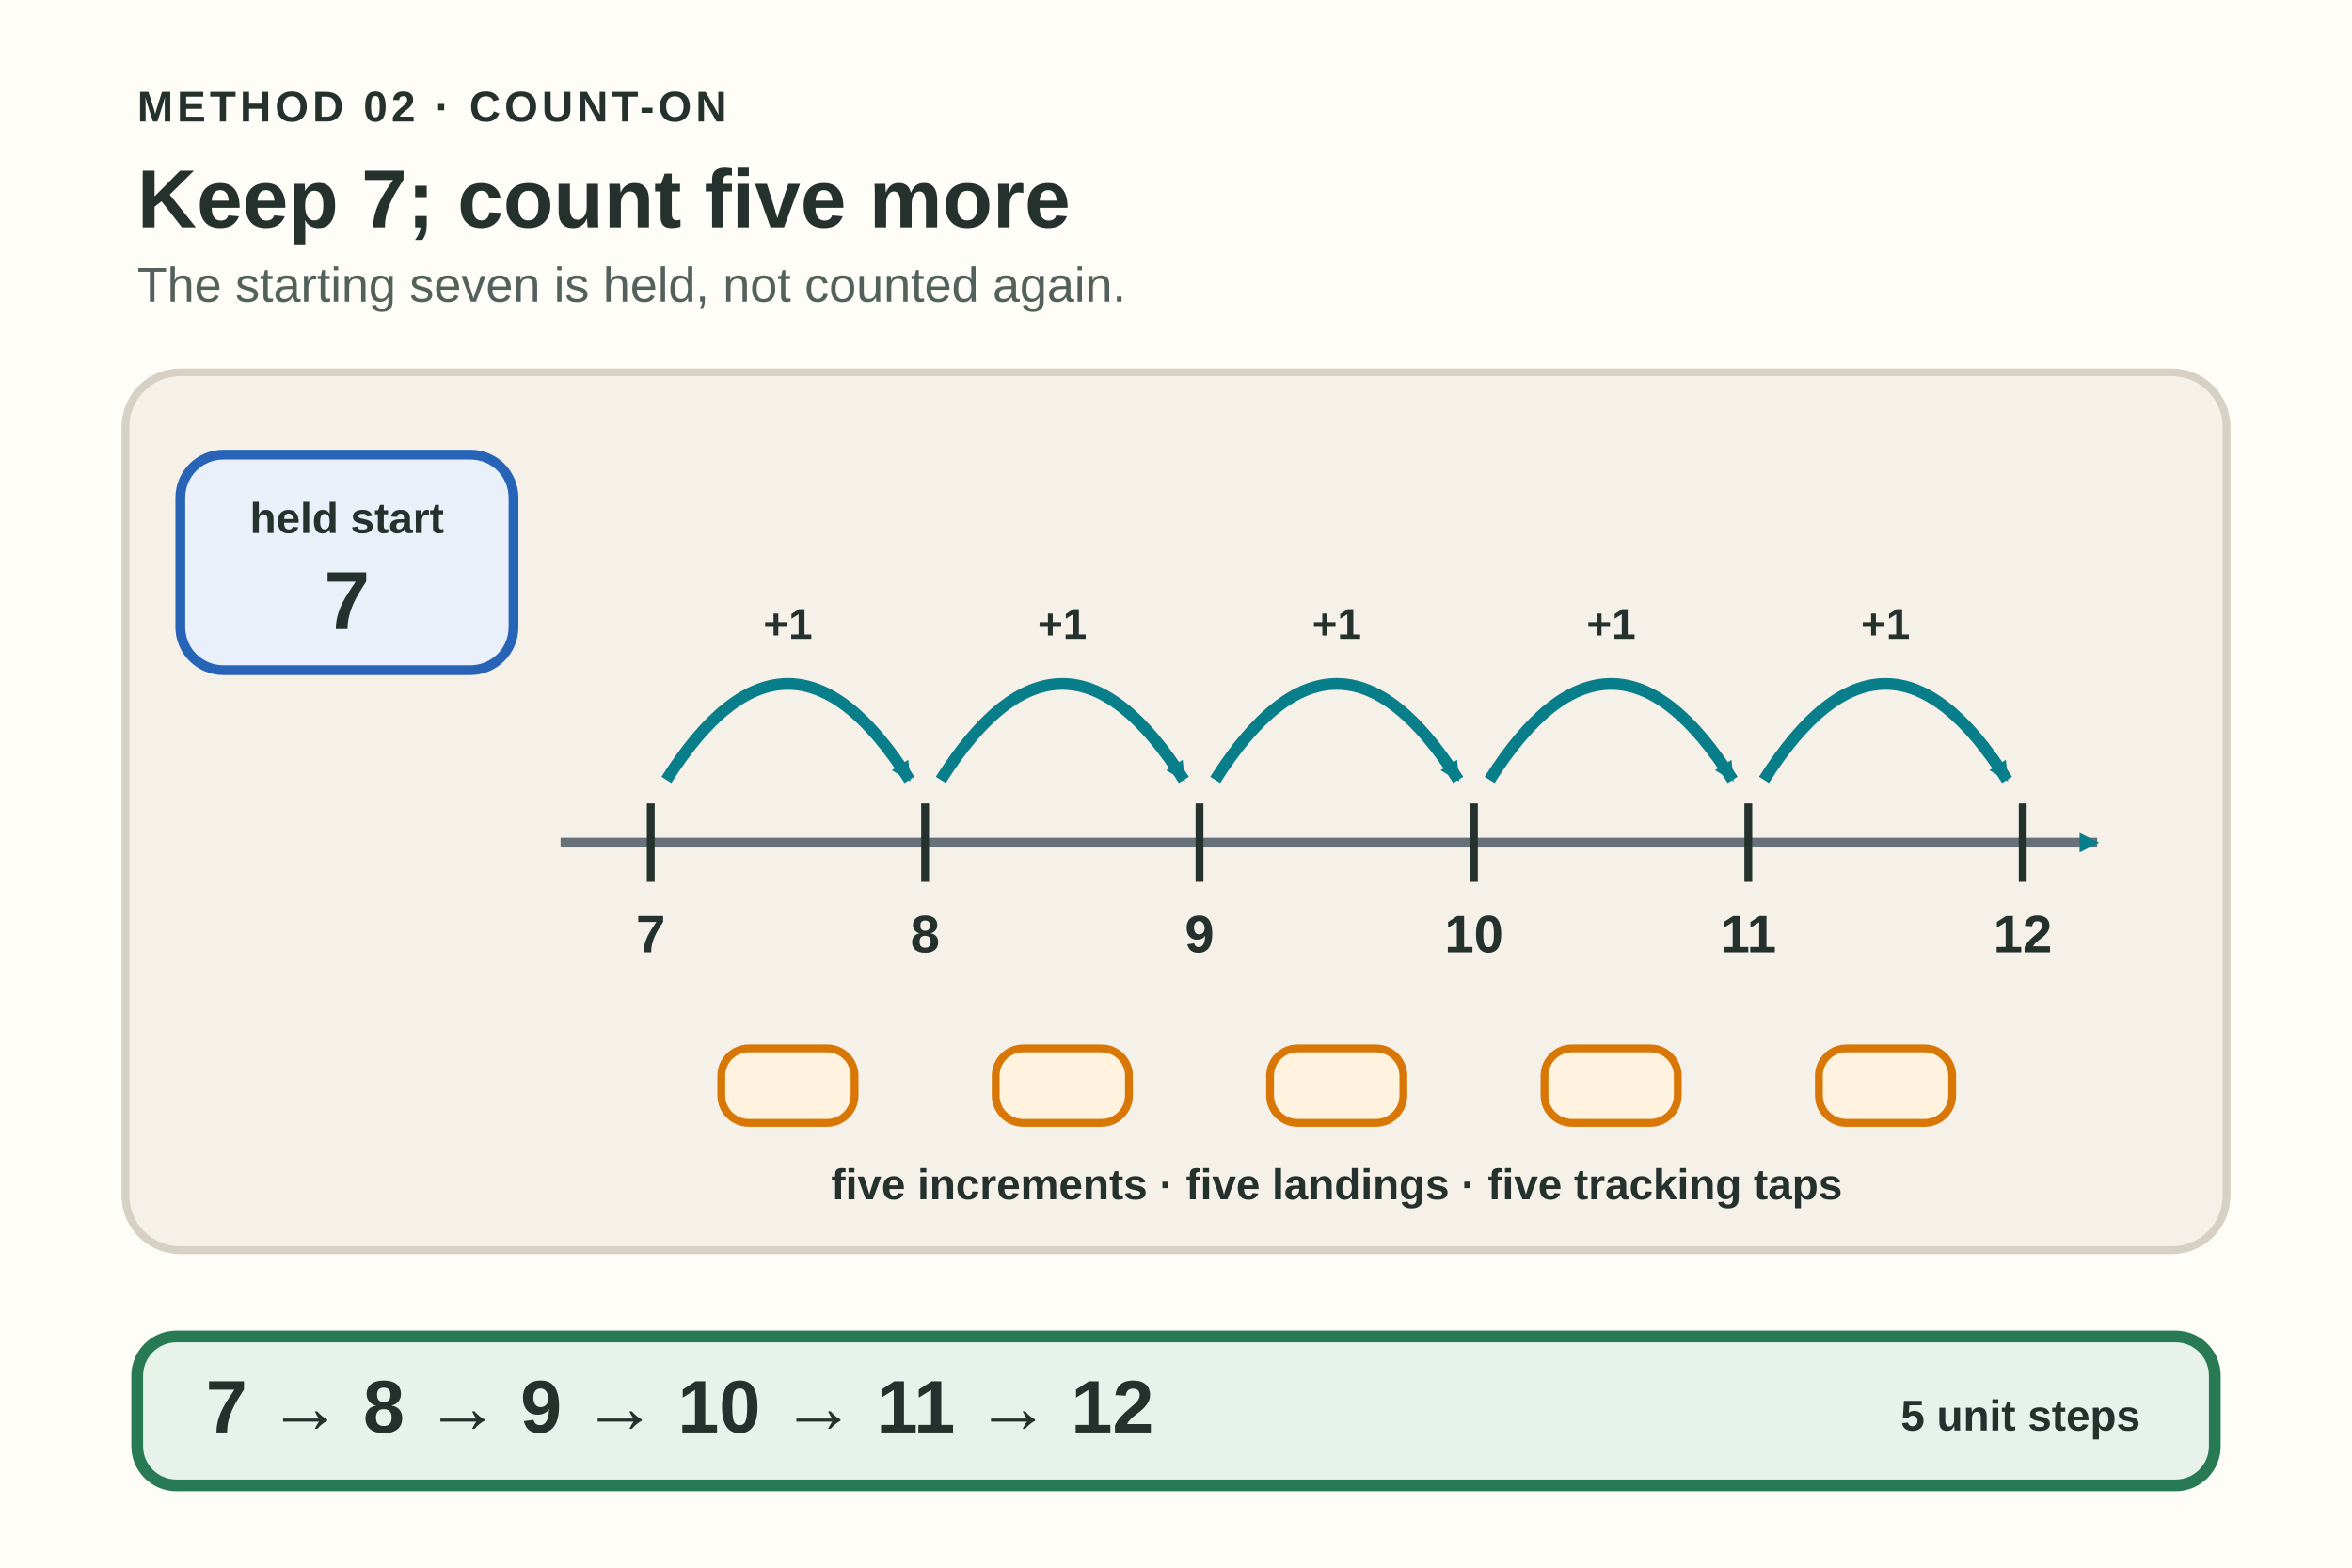
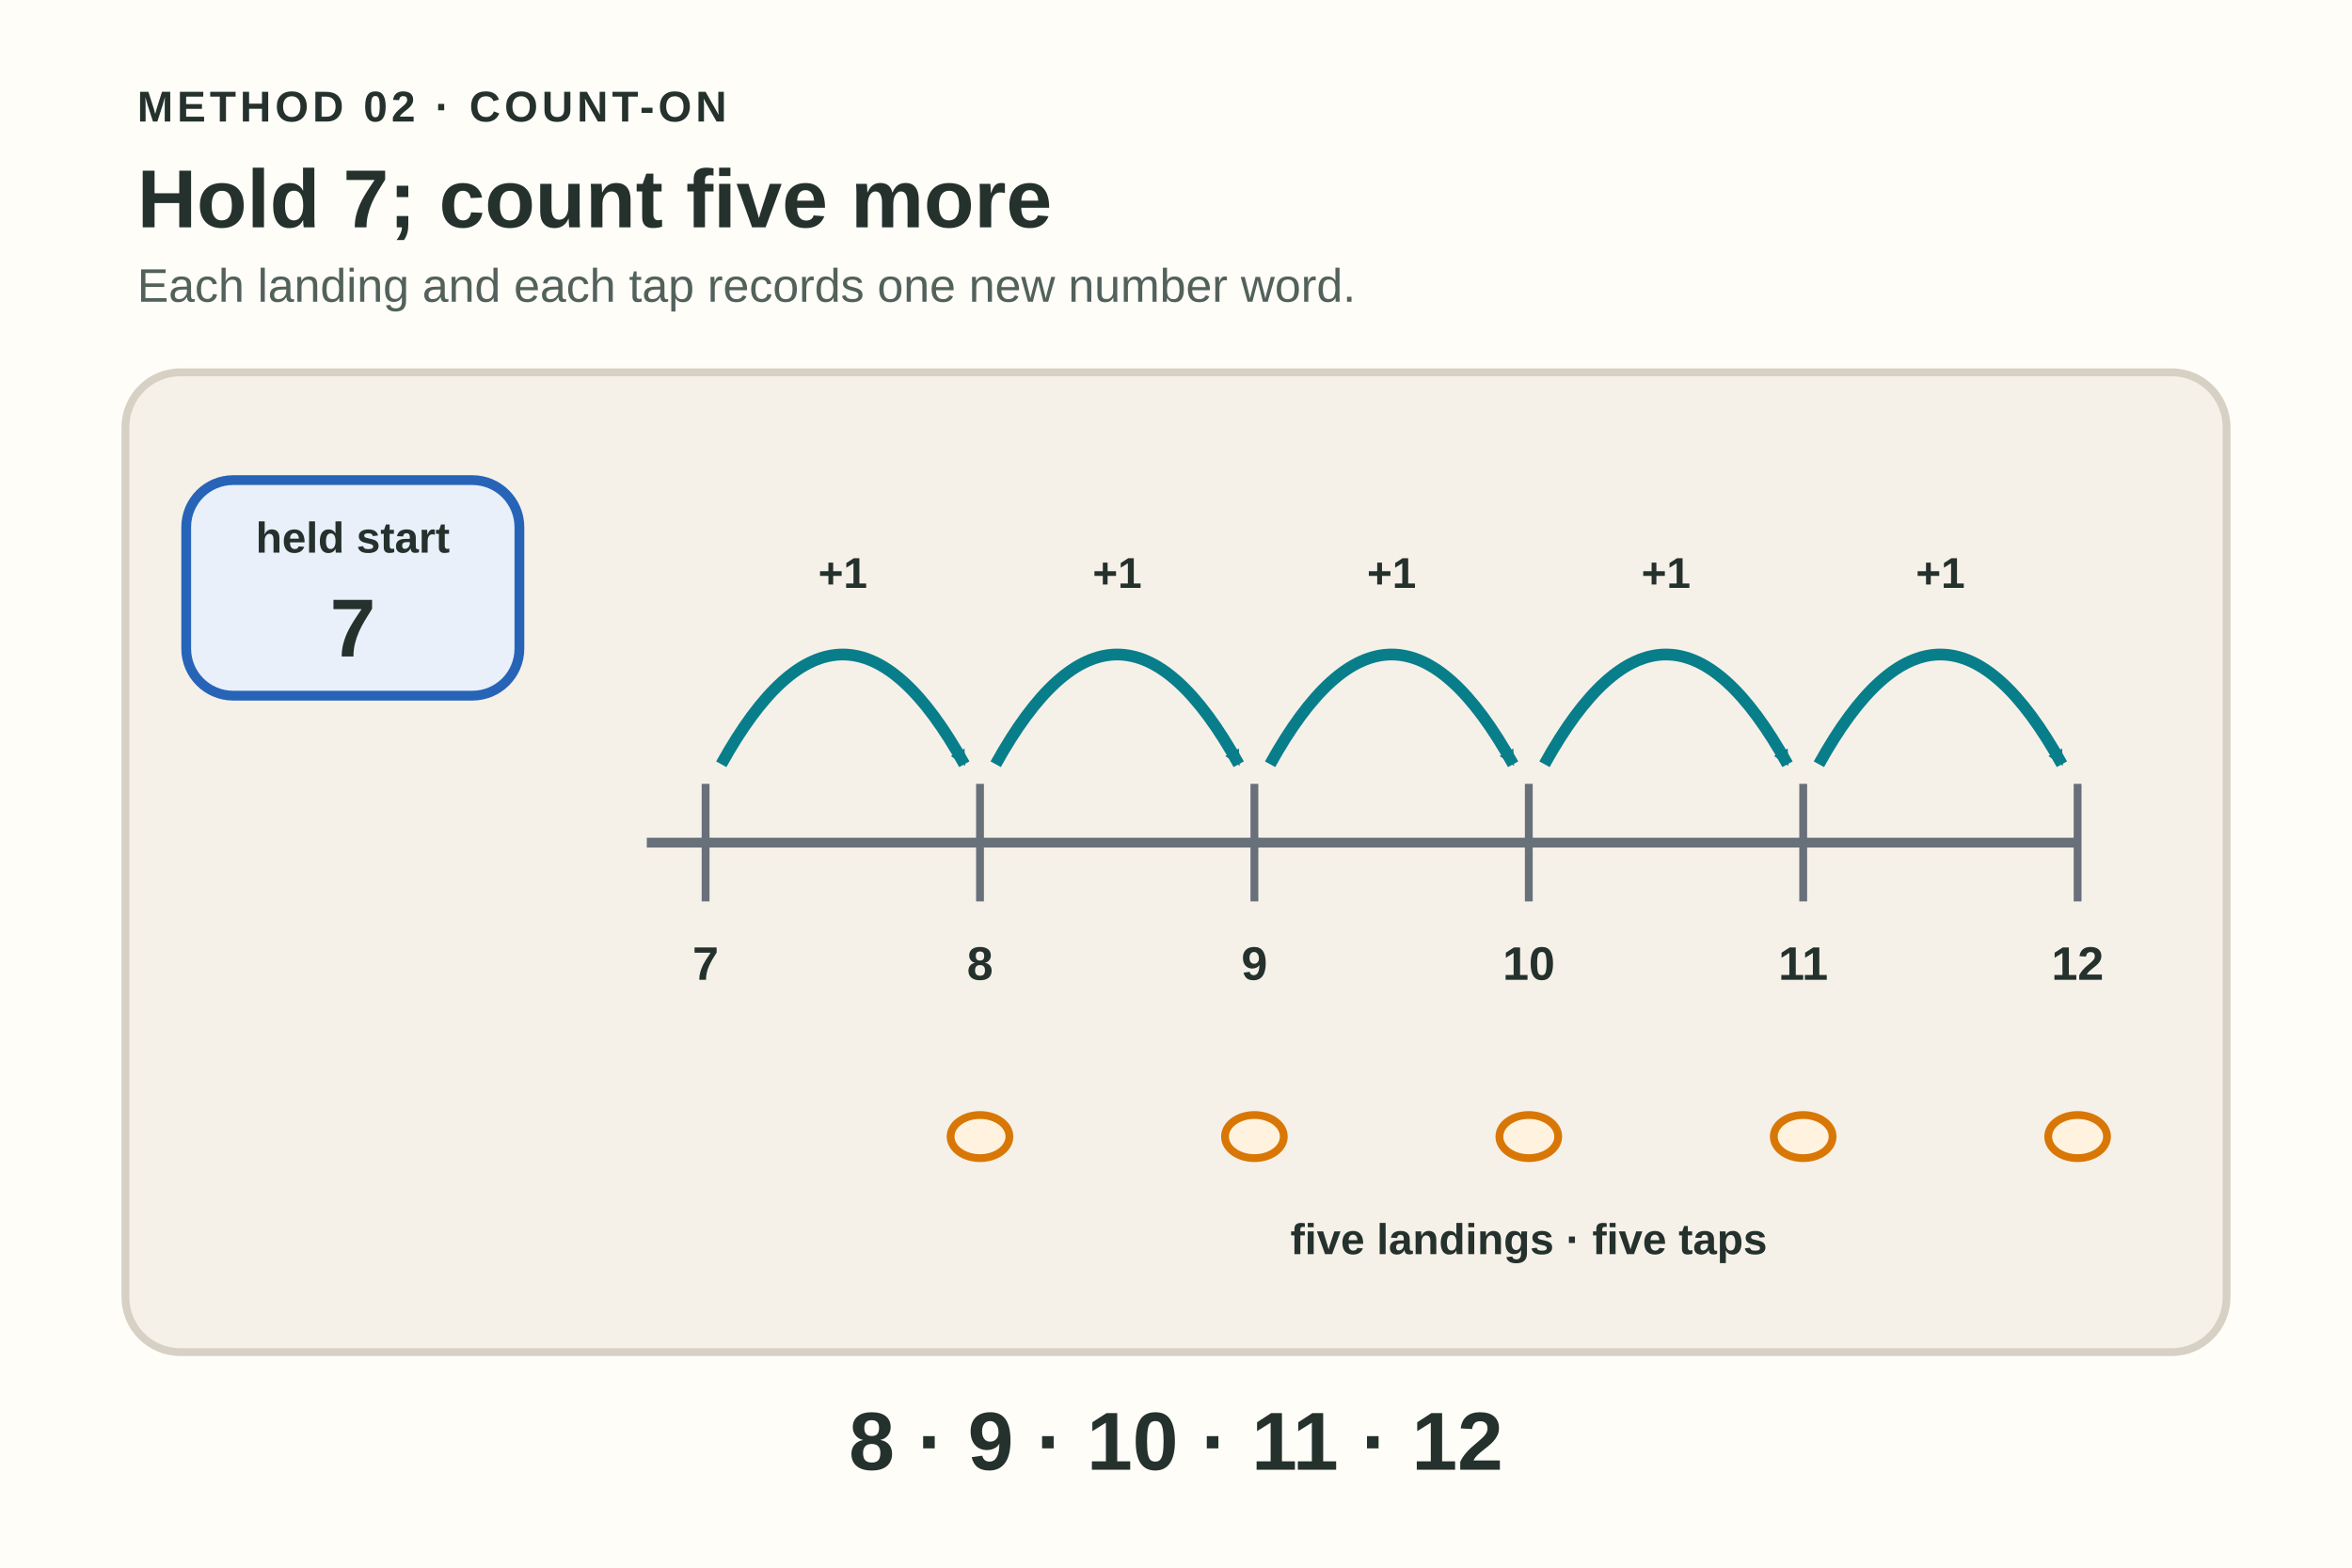
- <svg xmlns="http://www.w3.org/2000/svg" data-qa-image-fixes="2026-09-08" width="1200" height="800" viewBox="0 0 1200 800" role="img" aria-labelledby="title desc" shape-rendering="geometricPrecision" text-rendering="optimizeLegibility">
+ <svg xmlns="http://www.w3.org/2000/svg" width="1200" height="800" viewBox="0 0 1200 800" role="img" aria-labelledby="title desc">
  <defs>
-     <marker id="arrow" markerWidth="10" markerHeight="10" refX="9" refY="5" orient="auto" markerUnits="userSpaceOnUse" viewBox="0 0 10 10">
-       <path d="M0 0L10 5 0 10Z" fill="#087E8B" />
+     <marker id="a" markerWidth="8" markerHeight="8" refX="7" refY="4" orient="auto" markerUnits="userSpaceOnUse">
+       <path d="M0 0L8 4 0 8Z" fill="#087E8B" />
    </marker>
  </defs>
-   <style>text{font-family:"Trebuchet MS",Arial,sans-serif;fill:#24312D}.eyebrow{font-size:22px;font-weight:700;letter-spacing:2px}.heading{font-size:42px;font-weight:700}.sub{font-size:25px;fill:#52615B}.label{font-size:22px;font-weight:700}.n{font-size:27px;font-weight:700;text-anchor:middle}.equation{font-size:38px;font-weight:700}</style>
+   <style>text{font-family:"Trebuchet MS",Arial,sans-serif;fill:#24312D}.k{font-size:22px;font-weight:700;letter-spacing:2px}.h{font-size:42px;font-weight:700}.s{font-size:24px;fill:#52615B}.l{font-size:22px;font-weight:700}.n{font-size:24px;font-weight:700;text-anchor:middle}</style>
  <rect width="1200" height="800" fill="#FFFDF8" />
-   <text x="70" y="62" class="eyebrow">METHOD 02 · COUNT-ON</text>
-   <text x="70" y="116" class="heading">Keep 7; count five more</text>
-   <text x="70" y="154" class="sub">The starting seven is held, not counted again.</text>
-   <rect x="64" y="190" width="1072" height="448" rx="28" fill="#F6F1E8" stroke="#D7D0C4" stroke-width="4" />
-   <rect x="92" y="232" width="170" height="110" rx="22" fill="#E9F0FA" stroke="#2764B8" stroke-width="5" />
-   <text x="177" y="272" class="label" text-anchor="middle">held start</text>
-   <text x="177" y="321" class="heading" text-anchor="middle">7</text>
-   <line x1="286" y1="430" x2="1070" y2="430" stroke="#68707A" stroke-width="5" marker-end="url(#arrow)" />
-   <g stroke="#24312D" stroke-width="4">
-     <path d="M332 410v40 M472 410v40 M612 410v40 M752 410v40 M892 410v40 M1032 410v40" />
+   <text x="70" y="62" class="k">METHOD 02 · COUNT-ON</text>
+   <text x="70" y="116" class="h">Hold 7; count five more</text>
+   <text x="70" y="154" class="s">Each landing and each tap records one new number word.</text>
+   <rect x="64" y="190" width="1072" height="500" rx="28" fill="#F6F1E8" stroke="#D7D0C4" stroke-width="4" />
+   <rect x="95" y="245" width="170" height="110" rx="24" fill="#E9F0FA" stroke="#2764B8" stroke-width="5" />
+   <text x="180" y="282" class="l" text-anchor="middle">held start</text>
+   <text x="180" y="335" class="h" text-anchor="middle">7</text>
+   <path d="M330 430H1060" stroke="#68707A" stroke-width="5" />
+   <g stroke="#68707A" stroke-width="4">
+     <path d="M360 400v60M500 400v60M640 400v60M780 400v60M920 400v60M1060 400v60" />
+   </g>
+   <g fill="none" stroke="#087E8B" stroke-width="6" marker-end="url(#a)">
+     <path d="M368 390q62-112 124 0" />
+     <path d="M508 390q62-112 124 0" />
+     <path d="M648 390q62-112 124 0" />
+     <path d="M788 390q62-112 124 0" />
+     <path d="M928 390q62-112 124 0" />
+   </g>
+   <g class="l" text-anchor="middle">
+     <text x="430" y="300">+1</text>
+     <text x="570" y="300">+1</text>
+     <text x="710" y="300">+1</text>
+     <text x="850" y="300">+1</text>
+     <text x="990" y="300">+1</text>
  </g>
  <g class="n">
-     <text x="332" y="486">7</text>
-     <text x="472" y="486">8</text>
-     <text x="612" y="486">9</text>
-     <text x="752" y="486">10</text>
-     <text x="892" y="486">11</text>
-     <text x="1032" y="486">12</text>
+     <text x="360" y="500">7</text>
+     <text x="500" y="500">8</text>
+     <text x="640" y="500">9</text>
+     <text x="780" y="500">10</text>
+     <text x="920" y="500">11</text>
+     <text x="1060" y="500">12</text>
  </g>
-   <g fill="none" stroke="#087E8B" stroke-width="6" marker-end="url(#arrow)">
-     <path d="M340 398Q402 300 464 398" />
-     <path d="M480 398Q542 300 604 398" />
-     <path d="M620 398Q682 300 744 398" />
-     <path d="M760 398Q822 300 884 398" />
-     <path d="M900 398Q962 300 1024 398" />
+   <g fill="#FFF3DF" stroke="#D97706" stroke-width="4">
+     <ellipse cx="500" cy="580" rx="15" ry="11" />
+     <ellipse cx="640" cy="580" rx="15" ry="11" />
+     <ellipse cx="780" cy="580" rx="15" ry="11" />
+     <ellipse cx="920" cy="580" rx="15" ry="11" />
+     <ellipse cx="1060" cy="580" rx="15" ry="11" />
  </g>
-   <g class="label" text-anchor="middle">
-     <text x="402" y="326">+1</text>
-     <text x="542" y="326">+1</text>
-     <text x="682" y="326">+1</text>
-     <text x="822" y="326">+1</text>
-     <text x="962" y="326">+1</text>
-   </g>
-   <g aria-label="exactly five tap bars">
-     <rect x="368" y="535" width="68" height="38" rx="14" fill="#FFF3DF" stroke="#D97706" stroke-width="4" />
-     <rect x="508" y="535" width="68" height="38" rx="14" fill="#FFF3DF" stroke="#D97706" stroke-width="4" />
-     <rect x="648" y="535" width="68" height="38" rx="14" fill="#FFF3DF" stroke="#D97706" stroke-width="4" />
-     <rect x="788" y="535" width="68" height="38" rx="14" fill="#FFF3DF" stroke="#D97706" stroke-width="4" />
-     <rect x="928" y="535" width="68" height="38" rx="14" fill="#FFF3DF" stroke="#D97706" stroke-width="4" />
-   </g>
-   <text x="682" y="612" class="label" text-anchor="middle">five increments · five landings · five tracking taps</text>
-   <rect x="70" y="682" width="1060" height="76" rx="20" fill="#E6F2EA" stroke="#287A55" stroke-width="6" />
-   <text x="105" y="731" class="equation">7 → 8 → 9 → 10 → 11 → 12</text>
-   <text x="1092" y="730" class="label" text-anchor="end">5 unit steps</text>
+   <text x="780" y="640" class="l" text-anchor="middle">five landings · five taps</text>
+   <text x="600" y="750" class="h" text-anchor="middle" fill="#287A55">8 · 9 · 10 · 11 · 12</text>
</svg>
